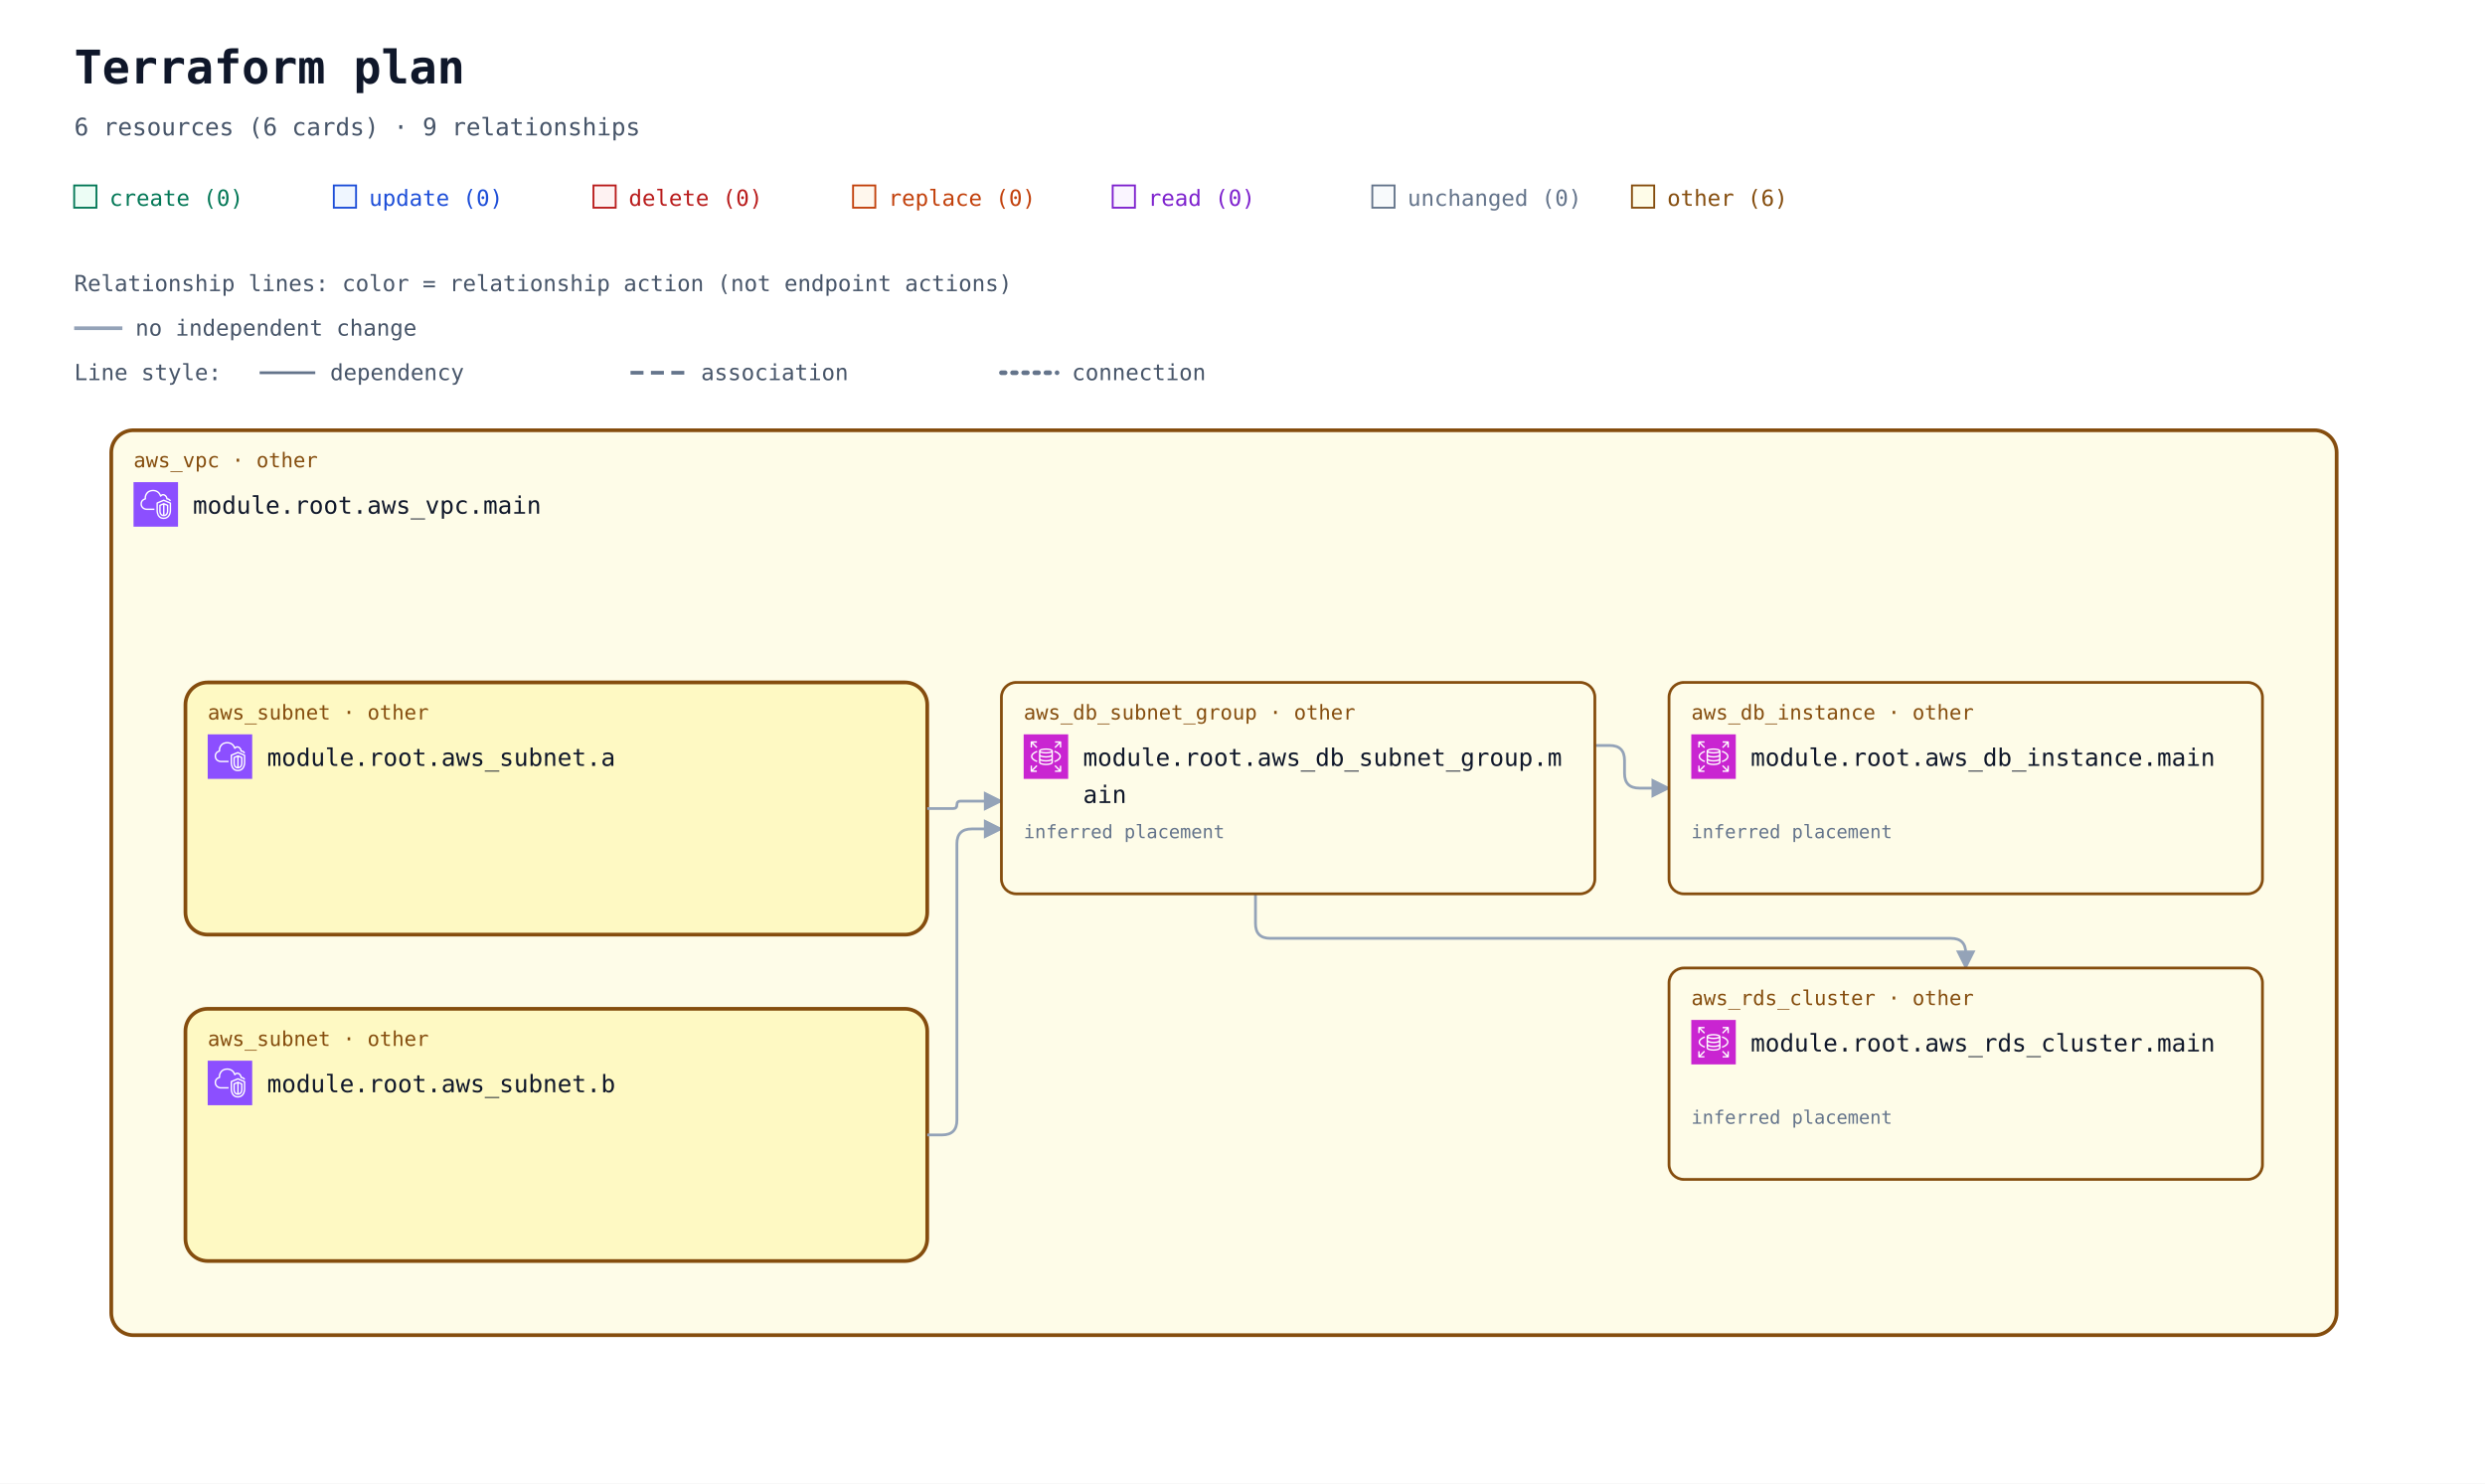
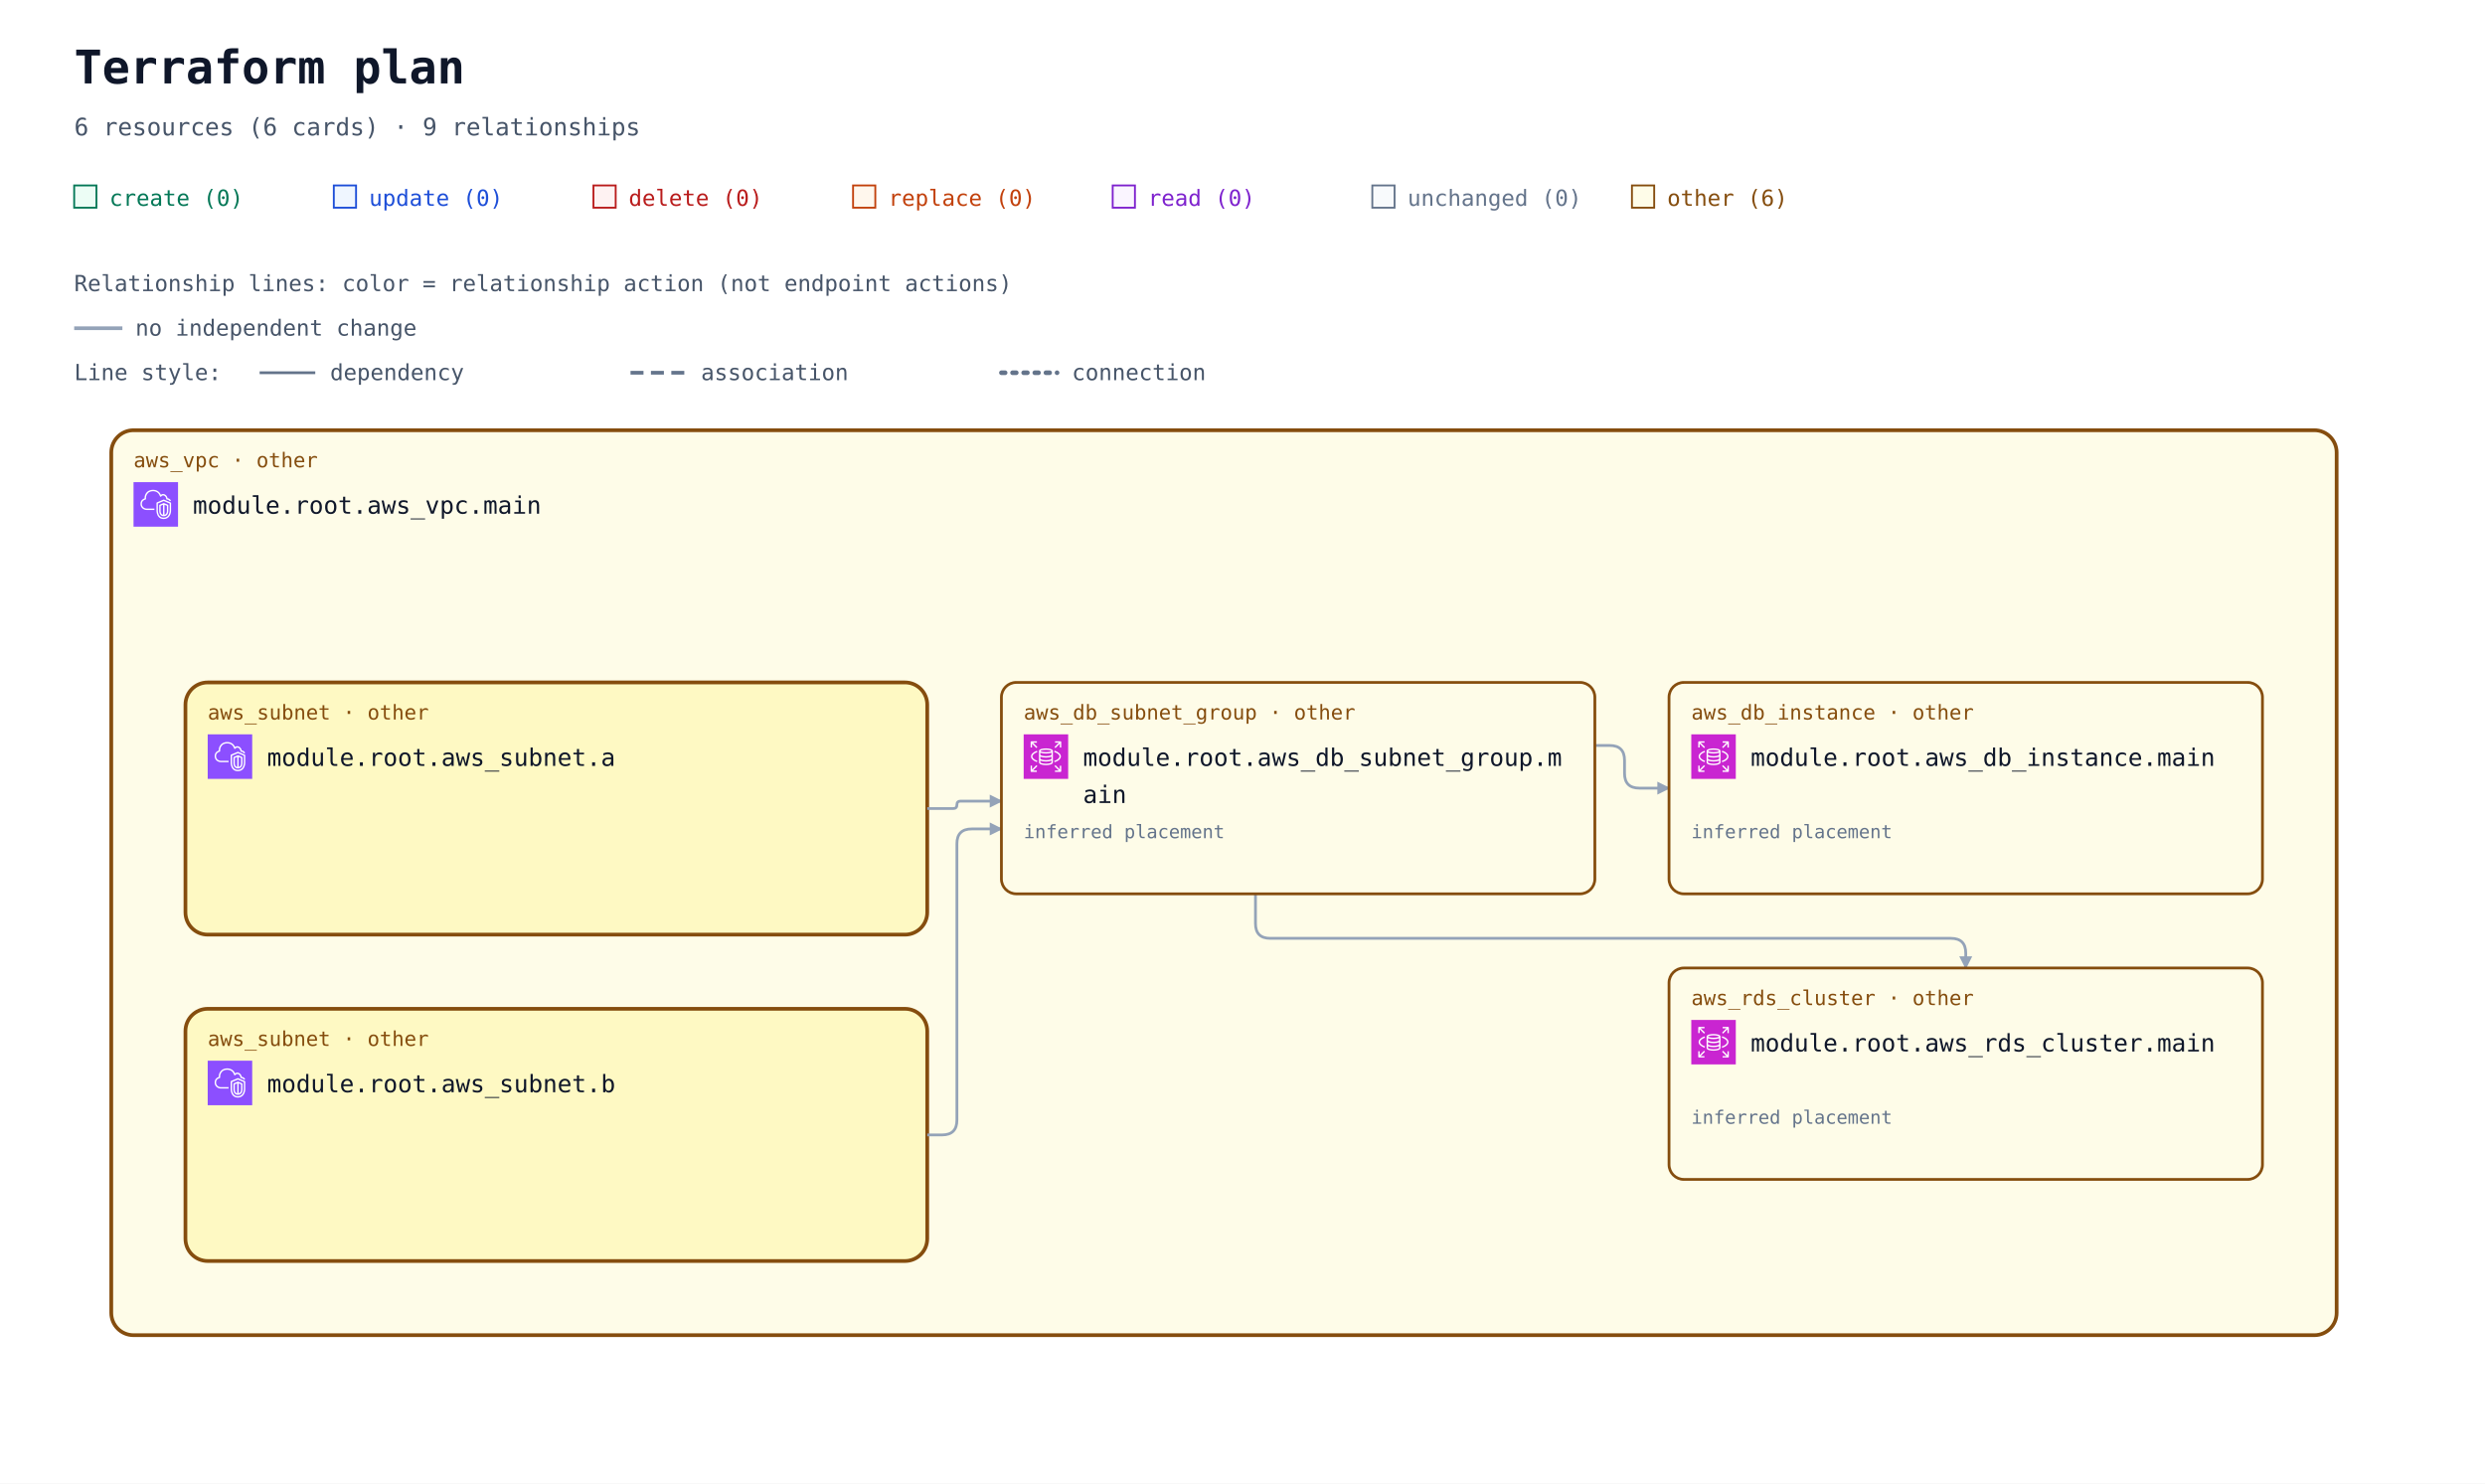
<svg xmlns="http://www.w3.org/2000/svg" width="1340" height="800" viewBox="0 0 1340 800" role="img" aria-labelledby="title description">
  <defs>
-     <marker id="arrow" viewBox="0 0 10 10" refX="9" refY="5" markerWidth="7" markerHeight="7" orient="auto-start-reverse">
+     <marker id="arrow" viewBox="0 0 10 10" refX="9" refY="5" markerWidth="7" markerHeight="7" markerUnits="userSpaceOnUse" orient="auto-start-reverse">
      <path d="M 0 0 L 10 5 L 0 10 z" fill="#94a3b8" />
    </marker>
    <symbol id="planorama-icon-aws-rds" viewBox="0 0 64 64">
      <g>
        <g id="planorama-icon-aws-rds-local-49636f6e2d4172636869746563747572652f34382f417263685f416d617a6f6e2d5244535f3438" stroke="none" stroke-width="1" fill="none" fill-rule="evenodd">
          <g id="planorama-icon-aws-rds-local-49636f6e2d4172636869746563747572652d42472f34382f4461746162617365" fill="#C925D1">
            <rect id="planorama-icon-aws-rds-local-52656374616e676c65" x="0" y="0" width="64" height="64" />
          </g>
          <path d="M54,11 L54,19 L52,19 L52,13.414 L45.707,19.707 L44.293,18.293 L50.586,12 L45.125,12 L45.125,10 L53,10 C53.553,10 54,10.448 54,11 L54,11 Z M12,18.875 L10,18.875 L10,11 C10,10.448 10.447,10 11,10 L19,10 L19,12 L13.414,12 L19.707,18.293 L18.293,19.707 L12,13.414 L12,18.875 Z M19.707,45.707 L13.414,52 L18.875,52 L18.875,54 L11,54 C10.447,54 10,53.552 10,53 L10,45 L12,45 L12,50.586 L18.293,44.293 L19.707,45.707 Z M51.5,31.781 C51.5,29.352 48.634,26.932 43.833,25.307 L44.474,23.413 C50.21,25.354 53.5,28.404 53.5,31.781 C53.5,35.158 50.21,38.208 44.474,40.15 L43.833,38.255 C48.634,36.631 51.5,34.21 51.5,31.781 L51.5,31.781 Z M12.543,31.781 C12.543,34.105 15.224,36.46 19.715,38.081 L19.035,39.961 C13.639,38.014 10.543,35.033 10.543,31.781 C10.543,28.53 13.639,25.548 19.035,23.601 L19.715,25.482 C15.224,27.103 12.543,29.458 12.543,31.781 L12.543,31.781 Z M52,45.125 L54,45.125 L54,53 C54,53.552 53.553,54 53,54 L45,54 L45,52 L50.586,52 L44.293,45.707 L45.707,44.293 L52,50.586 L52,45.125 Z M32.022,31.402 C26.999,31.402 24.126,30.059 24,29.483 L24,26.257 C26.159,27.266 29.609,27.593 32,27.593 C34.391,27.593 37.841,27.266 40,26.257 L40,29.483 C39.894,30.057 37.051,31.402 32.022,31.402 L32.022,31.402 Z M32.022,37.13 C26.999,37.13 24.126,35.786 24,35.21 L24,31.956 C25.953,32.937 29.055,33.402 32.022,33.402 C34.973,33.402 38.055,32.938 40,31.96 L40,35.21 C39.894,35.785 37.052,37.13 32.022,37.13 L32.022,37.13 Z M32,42.268 C26.95,42.268 24.104,40.917 24,40.346 L24,37.683 C25.953,38.665 29.055,39.13 32.022,39.13 C34.973,39.13 38.055,38.666 40,37.687 L40,40.342 C39.896,40.917 37.05,42.268 32,42.268 L32,42.268 Z M32,22.193 C36.971,22.193 39.642,23.37 39.982,23.894 C39.642,24.417 36.971,25.593 32,25.593 C26.909,25.593 24.233,24.361 24,23.949 L24,23.93 C24.233,23.426 26.909,22.193 32,22.193 L32,22.193 Z M32,20.193 C28.286,20.193 22,20.973 22,23.894 L22,40.346 C22,43.041 27.184,44.268 32,44.268 C36.816,44.268 42,43.041 42,40.346 L42,23.894 C42,20.973 35.714,20.193 32,20.193 L32,20.193 Z" id="planorama-icon-aws-rds-local-416d617a6f6e2d5244535f49636f6e5f34385f5371756964" fill="#FFFFFF" />
        </g>
      </g>
    </symbol>
    <symbol id="planorama-icon-aws-vpc" viewBox="0 0 64 64">
      <g>
        <g id="planorama-icon-aws-vpc-local-49636f6e2d4172636869746563747572652f34382f417263685f416d617a6f6e2d5669727475616c2d507269766174652d436c6f75645f3438" stroke="none" stroke-width="1" fill="none" fill-rule="evenodd">
          <g id="planorama-icon-aws-vpc-local-49636f6e2d4172636869746563747572652d42472f34382f4e6574776f726b696e672d436f6e74656e742d44656c6976657279" fill="#8C4FFF">
            <rect id="planorama-icon-aws-vpc-local-52656374616e676c65" x="0" y="0" width="64" height="64" />
          </g>
          <path d="M48,33.977 L44.499,32.508 L44.499,46.878 C47.906,46.147 47.998,42.181 48,41.995 L48,33.977 Z M42.499,46.923 L42.499,32.508 L39,33.977 L39,42.004 C39.008,42.466 39.183,46.339 42.499,46.923 L42.499,46.923 Z M43.112,30.082 C43.358,29.977 43.638,29.978 43.886,30.081 L49.387,32.39 C49.759,32.546 50,32.909 50,33.312 L50,42.004 C49.978,44.431 48.562,49.004 43.37,49.004 C38.393,49.004 37.026,44.432 37,42.015 L37,33.312 C37,32.909 37.241,32.546 37.613,32.39 L43.112,30.082 Z M52,30.792 L43.492,27.092 L35,30.668 L35,41.025 C34.999,41.09 34.963,46.009 37.807,48.894 C39.187,50.294 41.059,51.004 43.37,51.004 C51.808,51.004 51.996,41.425 52,41.018 L52,30.792 Z M54,30.136 L54,41.025 C53.973,45.173 51.716,53.004 43.37,53.004 C40.498,53.004 38.145,52.09 36.373,50.288 C32.941,46.797 32.996,41.243 33,41.008 L33,30.004 C33,29.602 33.241,29.238 33.612,29.082 L43.111,25.082 C43.363,24.976 43.647,24.978 43.897,25.087 L53.398,29.219 C53.764,29.378 54,29.738 54,30.136 L54,30.136 Z M19,38.004 L30,38.004 L30,40.004 L19,40.004 C14.216,40.004 10.271,36.483 10.02,31.988 C10.002,31.813 10,31.599 10,31.385 C10,26.086 13.654,24.038 15.919,23.278 C15.902,23.063 15.891,22.843 15.891,22.626 C15.891,18.039 18.658,13.701 22.621,12.079 C27.58,10.049 33.235,10.937 36.695,14.285 C37.718,15.282 38.604,16.596 39.343,18.206 C40.299,17.422 41.392,17.004 42.523,17.004 C45.234,17.004 48.281,19.296 48.9,23.062 C51.069,23.344 52.936,24.639 53.896,26.582 L52.104,27.469 C51.34,25.925 49.806,25.004 48,25.004 C47.471,25.004 47.033,24.591 47.002,24.063 C46.807,20.762 44.275,19.004 42.523,19.004 C41.55,19.004 40.582,19.574 39.797,20.608 C39.575,20.899 39.215,21.048 38.852,20.993 C38.49,20.938 38.187,20.691 38.062,20.348 C37.327,18.346 36.398,16.789 35.302,15.72 C32.406,12.917 27.615,12.196 23.379,13.93 C19.775,15.405 17.891,19.421 17.891,22.626 C17.891,23.026 17.947,23.503 17.993,23.886 C18.053,24.386 17.73,24.853 17.24,24.975 C15.283,25.459 12,26.937 12,31.385 C12,31.535 11.998,31.685 12.013,31.836 C12.209,35.312 15.276,38.004 19,38.004 L19,38.004 Z" id="planorama-icon-aws-vpc-local-416d617a6f6e2d5669727475616c2d507269766174652d436c6f75645f49636f6e5f34385f5371756964" fill="#FFFFFF" />
        </g>
      </g>
    </symbol>
  </defs>
  <rect width="100%" height="100%" fill="#ffffff" />
  <g font-family="ui-monospace, SFMono-Regular, Consolas, monospace">
    <text x="40" y="45" font-size="25" font-weight="700" fill="#0f172a">Terraform plan</text>
    <text x="40" y="73" font-size="13" fill="#475569">6 resources (6 cards) · 9 relationships</text>
    <rect x="40" y="100" width="12" height="12" fill="#ecfdf5" stroke="#047857" />
    <text x="59" y="111" font-size="12" fill="#047857">create (0)</text>
    <rect x="180" y="100" width="12" height="12" fill="#eff6ff" stroke="#1d4ed8" />
    <text x="199" y="111" font-size="12" fill="#1d4ed8">update (0)</text>
    <rect x="320" y="100" width="12" height="12" fill="#fef2f2" stroke="#b91c1c" />
    <text x="339" y="111" font-size="12" fill="#b91c1c">delete (0)</text>
    <rect x="460" y="100" width="12" height="12" fill="#fff7ed" stroke="#c2410c" />
    <text x="479" y="111" font-size="12" fill="#c2410c">replace (0)</text>
    <rect x="600" y="100" width="12" height="12" fill="#faf5ff" stroke="#7e22ce" />
    <text x="619" y="111" font-size="12" fill="#7e22ce">read (0)</text>
    <rect x="740" y="100" width="12" height="12" fill="#f8fafc" stroke="#64748b" />
    <text x="759" y="111" font-size="12" fill="#64748b">unchanged (0)</text>
    <rect x="880" y="100" width="12" height="12" fill="#fefce8" stroke="#854d0e" />
    <text x="899" y="111" font-size="12" fill="#854d0e">other (6)</text>
    <g id="relationship-legend" font-size="12" fill="#475569">
      <text x="40" y="157">Relationship lines: color = relationship action (not endpoint actions)</text>
      <path d="M 40 177 H 66" stroke="#94a3b8" stroke-width="2" />
      <text x="73" y="181">no independent change</text>
      <text x="40" y="205">Line style:</text>
      <path d="M 140 201 H 170" stroke="#64748b" stroke-width="1.5" />
      <text x="178" y="205">dependency</text>
      <path d="M 340 201 H 370" stroke="#64748b" stroke-width="2" stroke-dasharray="7 4" />
      <text x="378" y="205">association</text>
      <path d="M 540 201 H 570" stroke="#64748b" stroke-width="2.5" stroke-dasharray="2 4" stroke-linecap="round" />
      <text x="578" y="205">connection</text>
    </g>
    <g transform="translate(0 72)">
      <g data-container="resource-6177735f7670632e6d61696e-current">
        <rect x="60" y="160" width="1200" height="488" rx="12" fill="#fefce8" stroke="#854d0e" stroke-width="2" data-mode="managed" />
      </g>
      <g data-container="resource-6177735f7375626e65742e61-current">
        <rect x="100" y="296" width="400" height="136" rx="12" fill="#fef9c3" stroke="#854d0e" stroke-width="2" data-mode="managed" />
      </g>
      <g data-container="resource-6177735f7375626e65742e62-current">
        <rect x="100" y="472" width="400" height="136" rx="12" fill="#fef9c3" stroke="#854d0e" stroke-width="2" data-mode="managed" />
      </g>
      <path d="M 860 330 L 868 330 Q 876 330 876 338 L 876 345 Q 876 353 884 353 L 900 353 " data-edge-kind="dependency" data-source="resource-6177735f64625f7375626e65745f67726f75702e6d61696e-current" data-target="resource-6177735f64625f696e7374616e63652e6d61696e-current" fill="none" stroke="#94a3b8" stroke-width="1.5" stroke-linejoin="round" marker-end="url(#arrow)" />
      <path d="M 677 410 L 677 426 Q 677 434 685 434 L 1052 434 Q 1060 434 1060 442 L 1060 450 " data-edge-kind="dependency" data-source="resource-6177735f64625f7375626e65745f67726f75702e6d61696e-current" data-target="resource-6177735f7264735f636c75737465722e6d61696e-current" fill="none" stroke="#94a3b8" stroke-width="1.5" stroke-linejoin="round" marker-end="url(#arrow)" />
      <path d="M 500 364 L 514 364 Q 516 364 516 362 L 516 362 Q 516 360 518 360 L 540 360 " data-edge-kind="dependency" data-source="resource-6177735f7375626e65742e61-current" data-target="resource-6177735f64625f7375626e65745f67726f75702e6d61696e-current" fill="none" stroke="#94a3b8" stroke-width="1.5" stroke-linejoin="round" marker-end="url(#arrow)" />
      <path d="M 500 540 L 508 540 Q 516 540 516 532 L 516 383 Q 516 375 524 375 L 540 375 " data-edge-kind="dependency" data-source="resource-6177735f7375626e65742e62-current" data-target="resource-6177735f64625f7375626e65745f67726f75702e6d61696e-current" fill="none" stroke="#94a3b8" stroke-width="1.5" stroke-linejoin="round" marker-end="url(#arrow)" />
      <g data-edge-kind="containment" data-source="resource-6177735f7670632e6d61696e-current" data-target="resource-6177735f7375626e65742e61-current" />
      <g data-edge-kind="containment" data-source="resource-6177735f7670632e6d61696e-current" data-target="resource-6177735f7375626e65742e62-current" />
      <g data-edge-kind="containment" data-source="resource-6177735f7670632e6d61696e-current" data-target="resource-6177735f64625f7375626e65745f67726f75702e6d61696e-current" />
      <g data-edge-kind="containment" data-source="resource-6177735f7670632e6d61696e-current" data-target="resource-6177735f64625f696e7374616e63652e6d61696e-current" />
      <g data-edge-kind="containment" data-source="resource-6177735f7670632e6d61696e-current" data-target="resource-6177735f7264735f636c75737465722e6d61696e-current" />
      <g id="resource-6177735f64625f696e7374616e63652e6d61696e-current" data-architecture-id="terraform:6177735f64625f696e7374616e63652e6d61696e-current" data-qualified-address="module.root.aws_db_instance.main" data-terraform-address="aws_db_instance.main">
        <rect x="900" y="296" width="320" height="114" rx="8" fill="#fefce8" stroke="#854d0e" stroke-width="1.5" data-mode="managed" />
        <text x="912" y="316" font-size="11" fill="#854d0e">aws_db_instance · other</text>
        <use href="#planorama-icon-aws-rds" x="912" y="324" width="24" height="24" aria-hidden="true" />
        <text x="944" y="341" font-size="13" fill="#0f172a">module.root.aws_db_instance.main</text>
        <text x="912" y="398" font-size="10" fill="#64748b" />
        <text x="912" y="380" font-size="10" fill="#64748b" data-placement="inferred">inferred placement</text>
      </g>
      <g id="resource-6177735f64625f7375626e65745f67726f75702e6d61696e-current" data-architecture-id="terraform:6177735f64625f7375626e65745f67726f75702e6d61696e-current" data-qualified-address="module.root.aws_db_subnet_group.main" data-terraform-address="aws_db_subnet_group.main">
        <rect x="540" y="296" width="320" height="114" rx="8" fill="#fefce8" stroke="#854d0e" stroke-width="1.5" data-mode="managed" />
        <text x="552" y="316" font-size="11" fill="#854d0e">aws_db_subnet_group · other</text>
        <use href="#planorama-icon-aws-rds" x="552" y="324" width="24" height="24" aria-hidden="true" />
        <text x="584" y="341" font-size="13" fill="#0f172a">module.root.aws_db_subnet_group.m</text>
        <text x="584" y="361" font-size="13" fill="#0f172a">ain</text>
        <text x="552" y="398" font-size="10" fill="#64748b" />
        <text x="552" y="380" font-size="10" fill="#64748b" data-placement="inferred">inferred placement</text>
      </g>
      <g id="resource-6177735f7264735f636c75737465722e6d61696e-current" data-architecture-id="terraform:6177735f7264735f636c75737465722e6d61696e-current" data-qualified-address="module.root.aws_rds_cluster.main" data-terraform-address="aws_rds_cluster.main">
        <rect x="900" y="450" width="320" height="114" rx="8" fill="#fefce8" stroke="#854d0e" stroke-width="1.5" data-mode="managed" />
        <text x="912" y="470" font-size="11" fill="#854d0e">aws_rds_cluster · other</text>
        <use href="#planorama-icon-aws-rds" x="912" y="478" width="24" height="24" aria-hidden="true" />
        <text x="944" y="495" font-size="13" fill="#0f172a">module.root.aws_rds_cluster.main</text>
        <text x="912" y="552" font-size="10" fill="#64748b" />
        <text x="912" y="534" font-size="10" fill="#64748b" data-placement="inferred">inferred placement</text>
      </g>
      <g id="resource-6177735f7375626e65742e61-current" data-architecture-id="terraform:6177735f7375626e65742e61-current" data-qualified-address="module.root.aws_subnet.a" data-terraform-address="aws_subnet.a">
        <text x="112" y="316" font-size="11" fill="#854d0e">aws_subnet · other</text>
        <use href="#planorama-icon-aws-vpc" x="112" y="324" width="24" height="24" aria-hidden="true" />
        <text x="144" y="341" font-size="13" fill="#0f172a">module.root.aws_subnet.a</text>
        <text x="112" y="380" font-size="10" fill="#64748b" />
      </g>
      <g id="resource-6177735f7375626e65742e62-current" data-architecture-id="terraform:6177735f7375626e65742e62-current" data-qualified-address="module.root.aws_subnet.b" data-terraform-address="aws_subnet.b">
        <text x="112" y="492" font-size="11" fill="#854d0e">aws_subnet · other</text>
        <use href="#planorama-icon-aws-vpc" x="112" y="500" width="24" height="24" aria-hidden="true" />
        <text x="144" y="517" font-size="13" fill="#0f172a">module.root.aws_subnet.b</text>
        <text x="112" y="556" font-size="10" fill="#64748b" />
      </g>
      <g id="resource-6177735f7670632e6d61696e-current" data-architecture-id="terraform:6177735f7670632e6d61696e-current" data-qualified-address="module.root.aws_vpc.main" data-terraform-address="aws_vpc.main">
        <text x="72" y="180" font-size="11" fill="#854d0e">aws_vpc · other</text>
        <use href="#planorama-icon-aws-vpc" x="72" y="188" width="24" height="24" aria-hidden="true" />
        <text x="104" y="205" font-size="13" fill="#0f172a">module.root.aws_vpc.main</text>
        <text x="72" y="244" font-size="10" fill="#64748b" />
      </g>
    </g>
  </g>
</svg>
